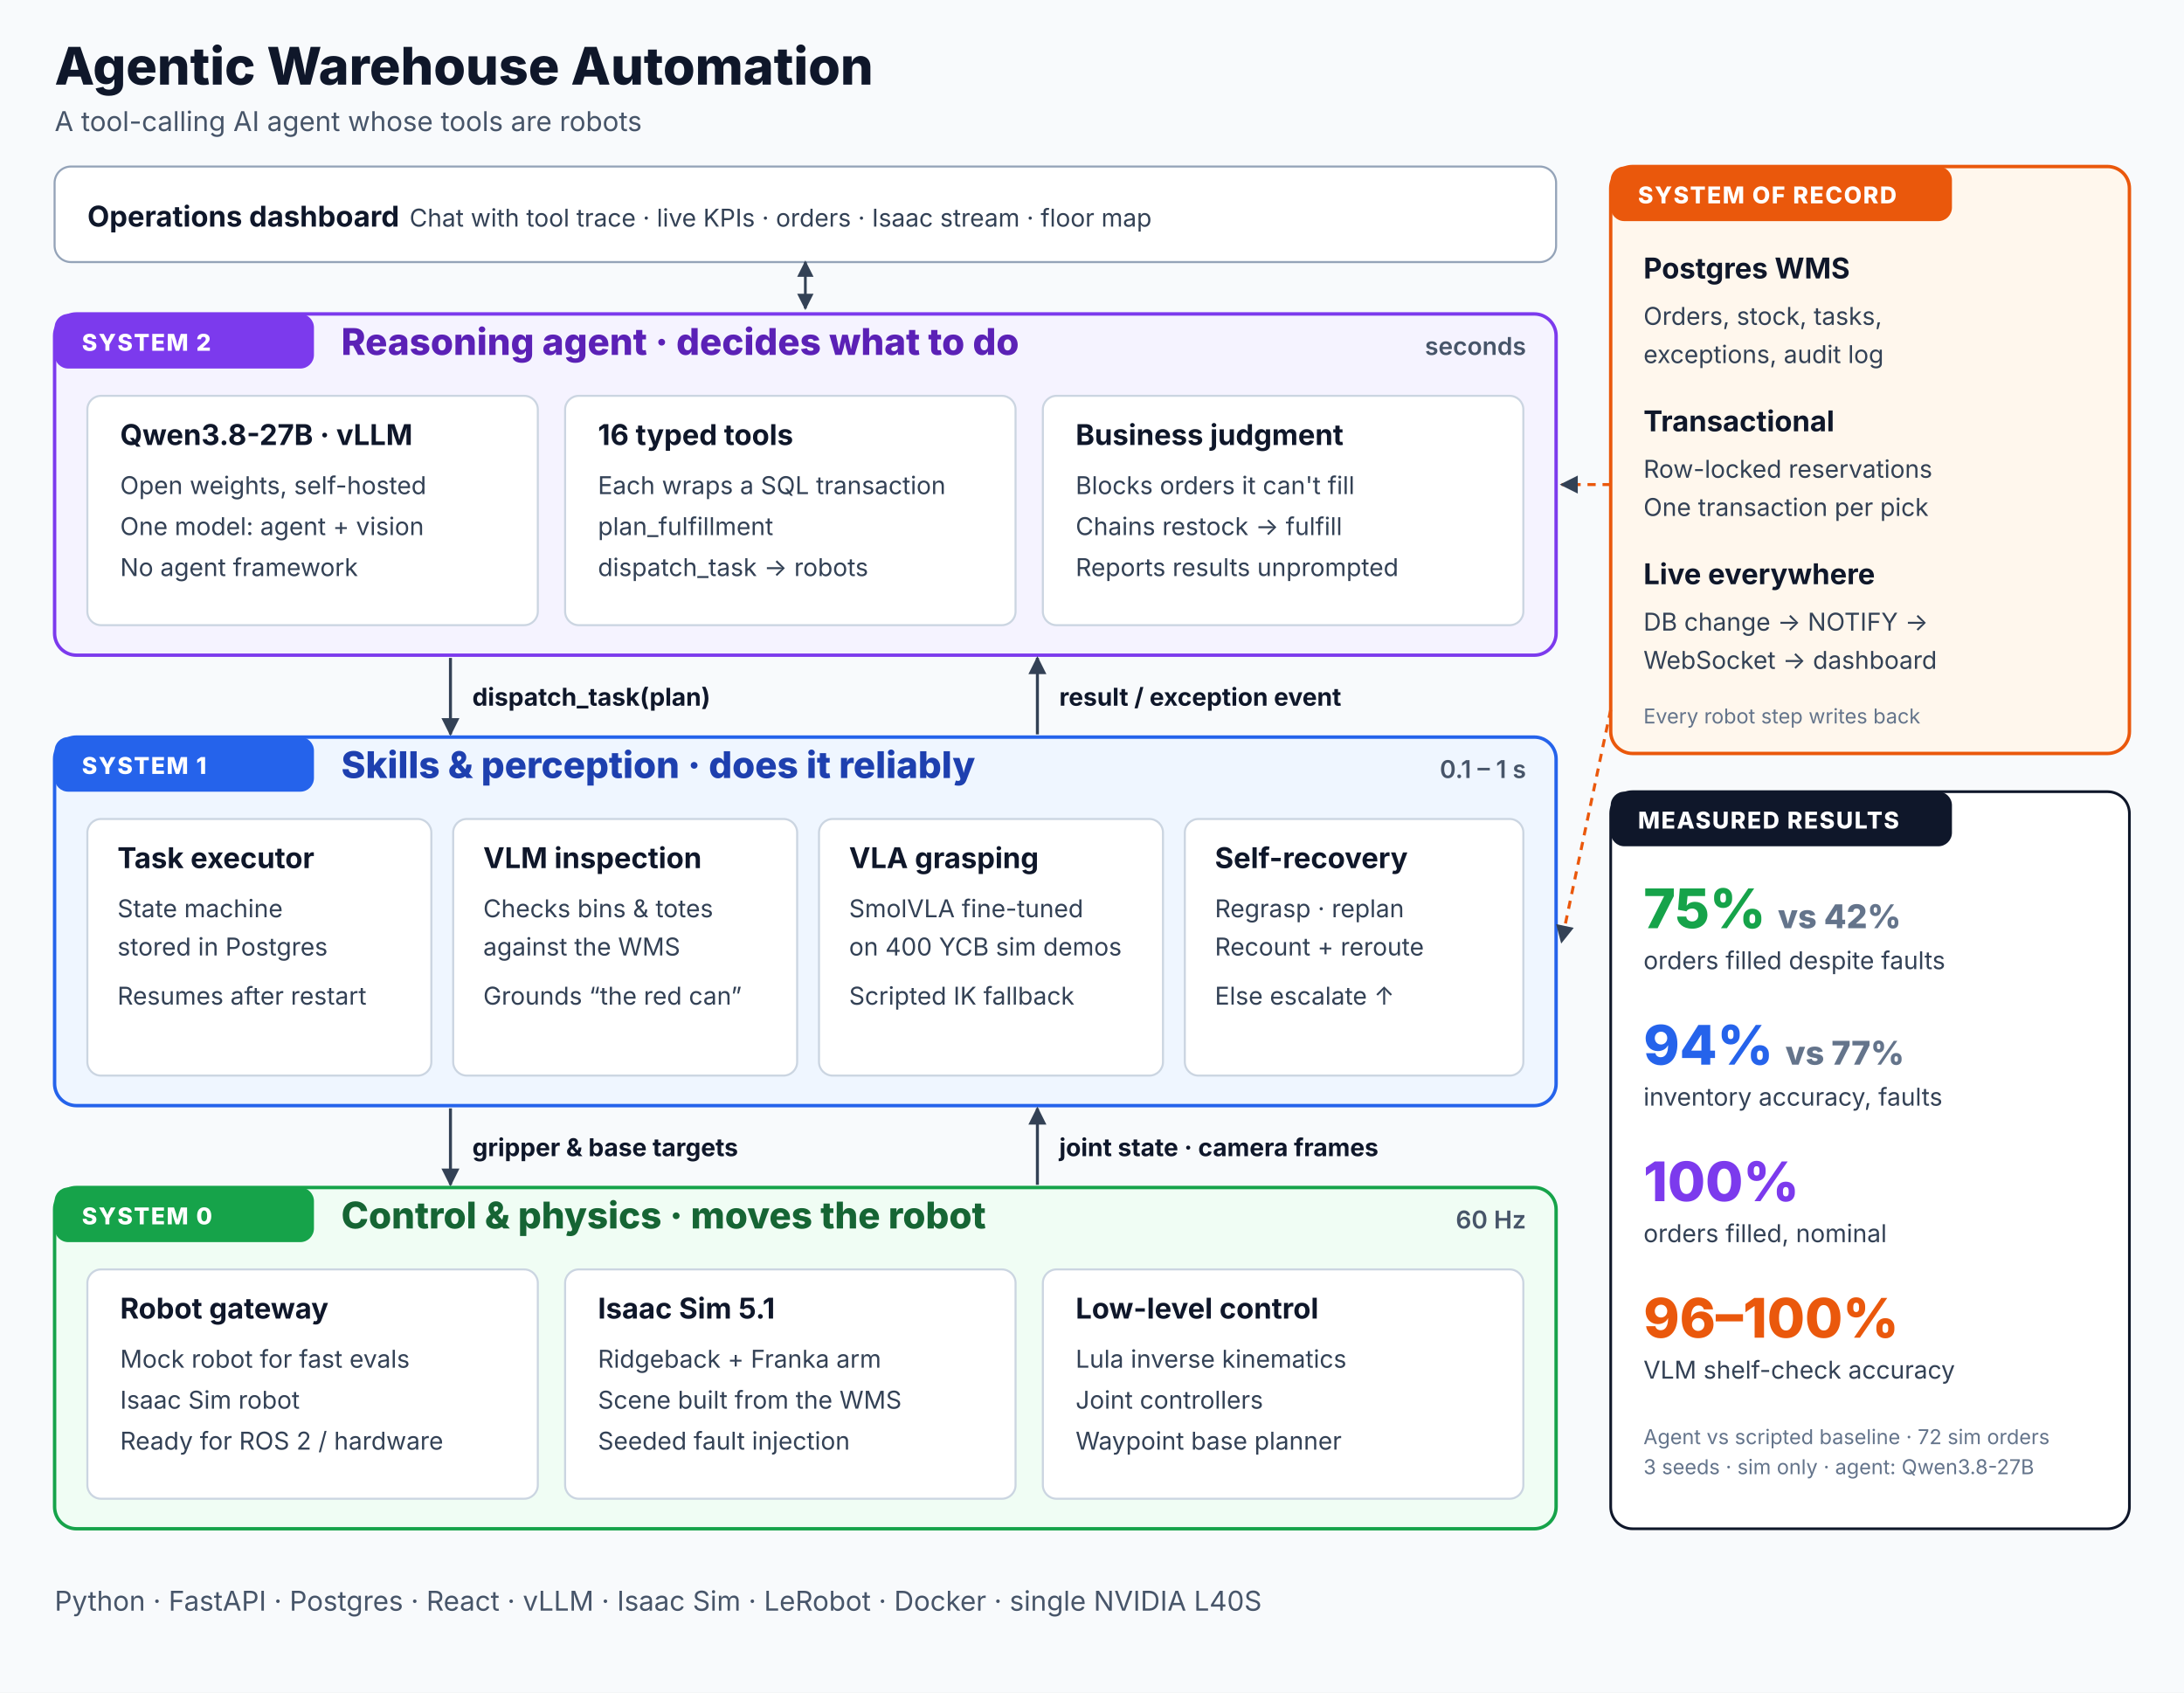
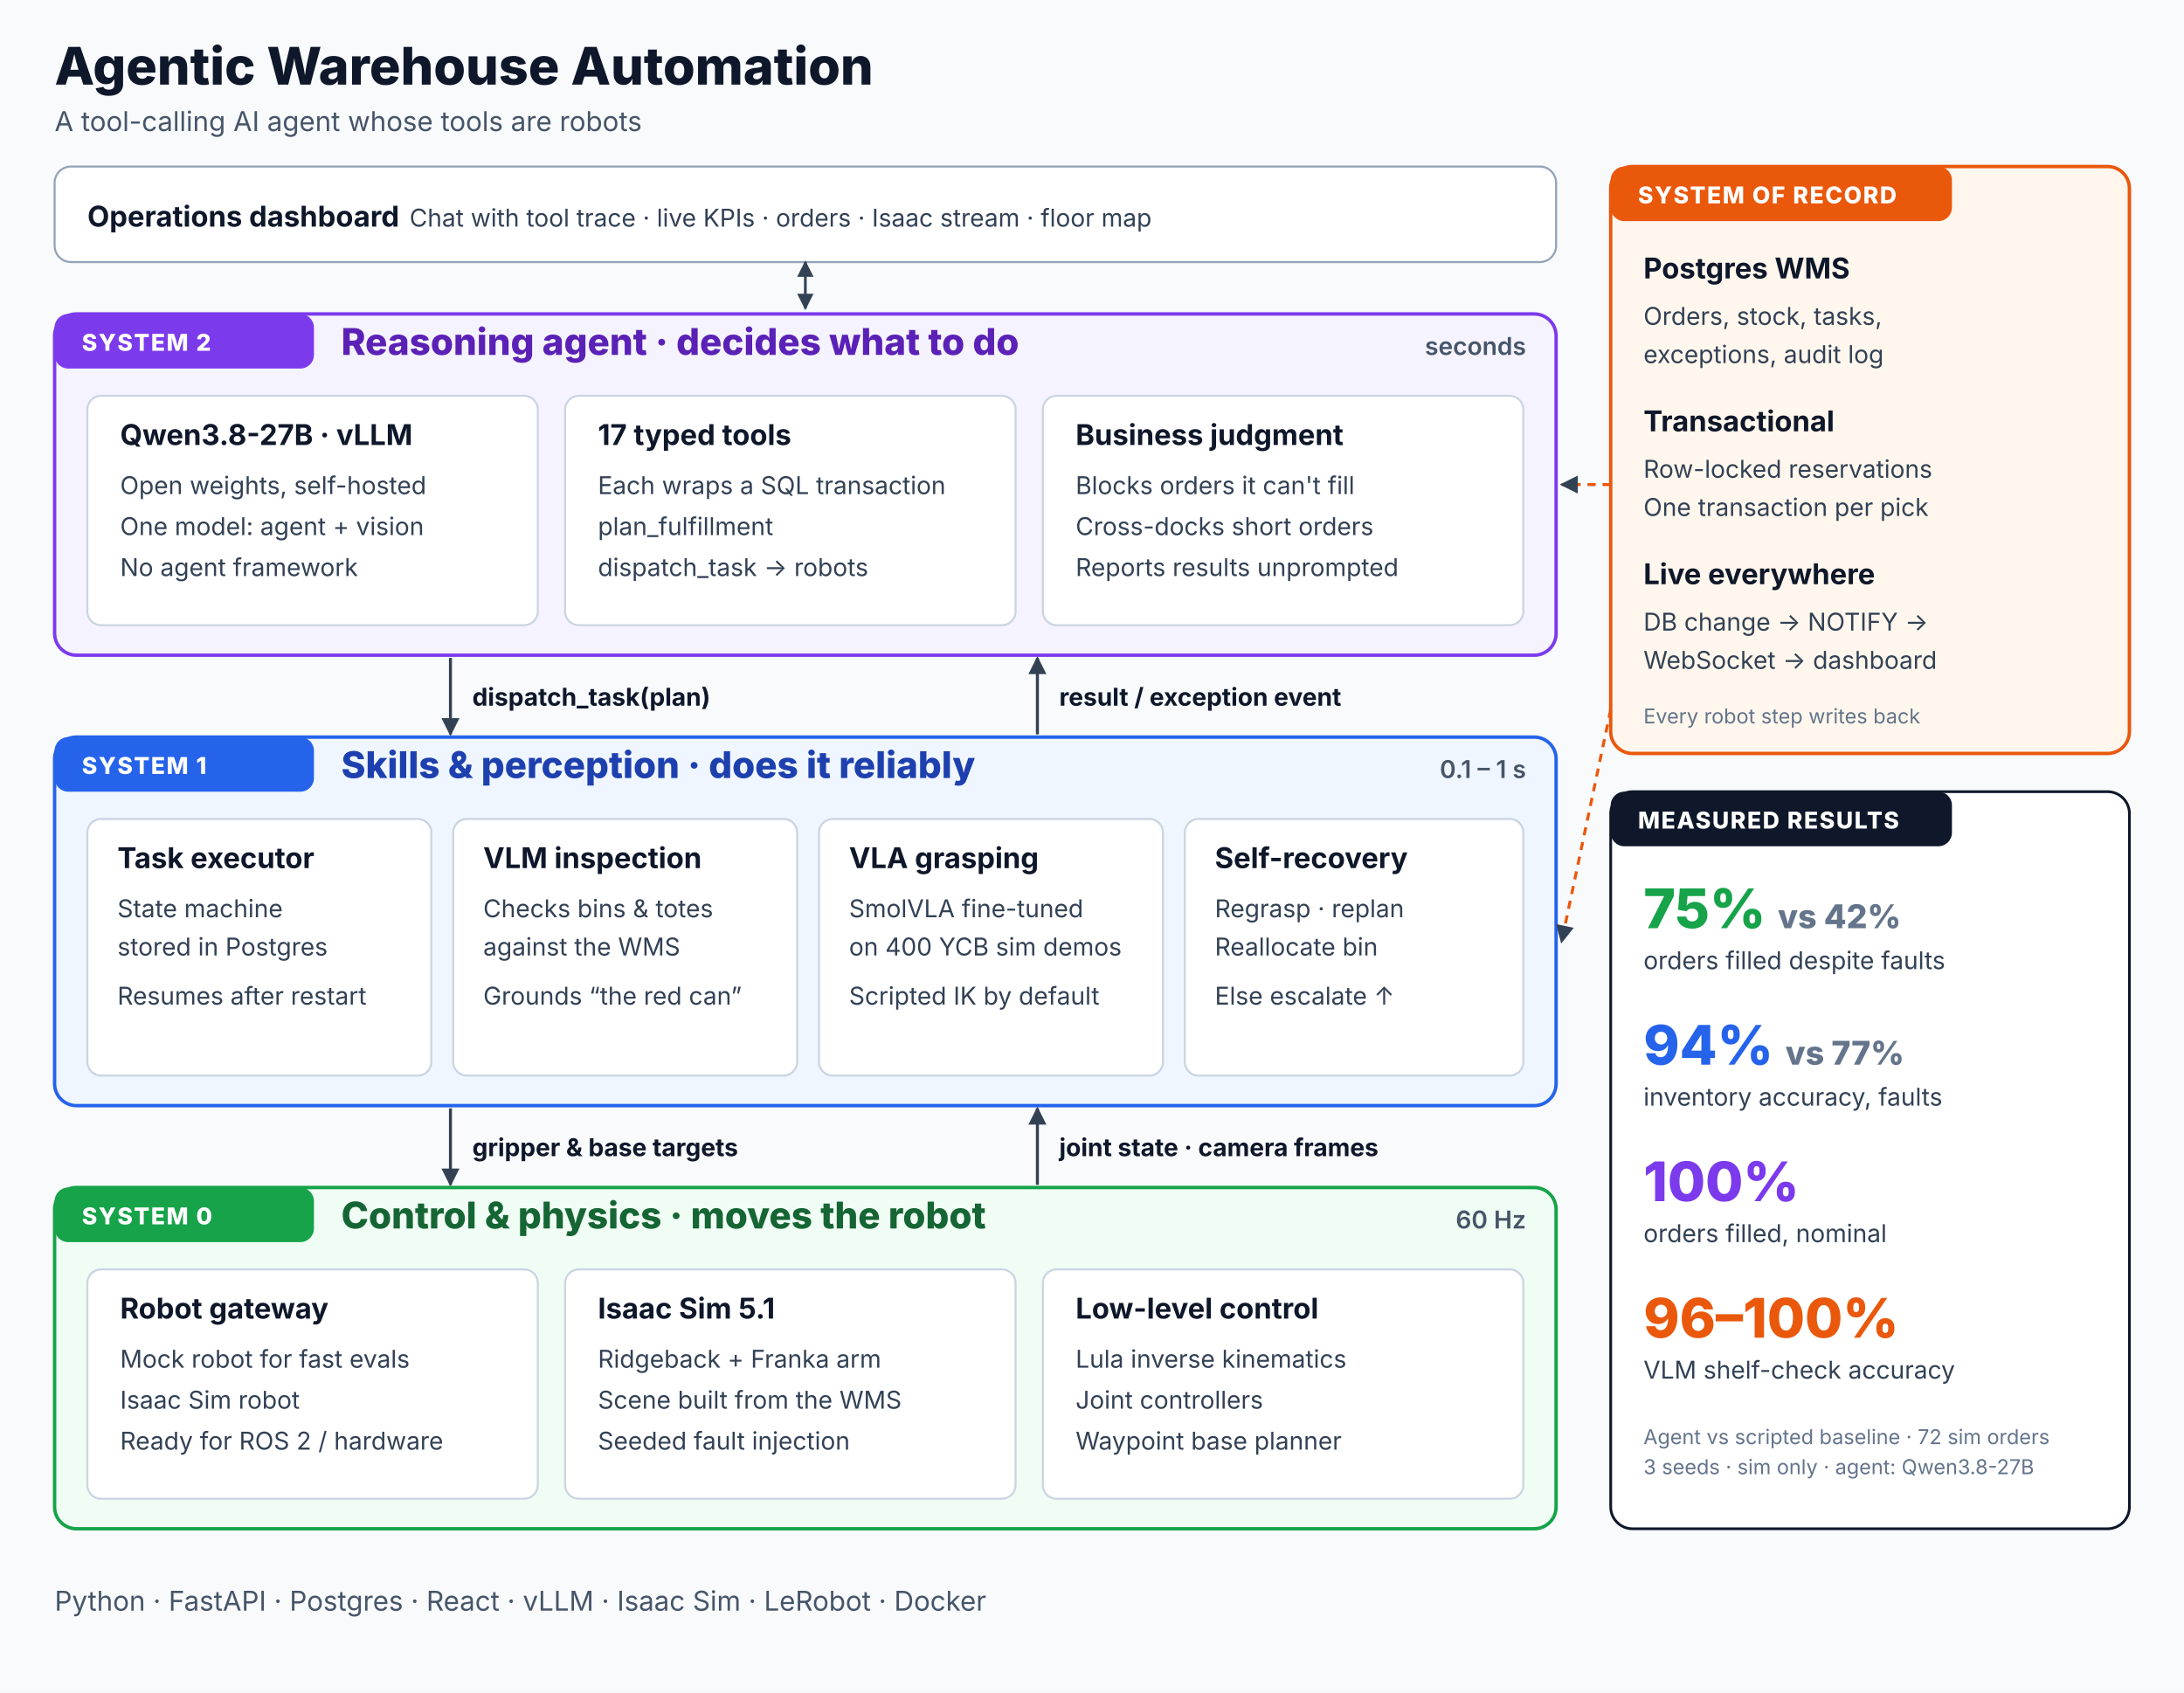
<svg xmlns="http://www.w3.org/2000/svg" viewBox="0 0 1600 1240" width="1600" height="1240" font-family="Inter, 'Segoe UI', Helvetica, Arial, sans-serif">
  <defs>
    <marker id="arrow" viewBox="0 0 10 10" refX="9" refY="5" markerWidth="6" markerHeight="6" orient="auto-start-reverse">
      <path d="M0,0 L10,5 L0,10 z" fill="#334155" />
    </marker>
    <style>
      .title{font-size:38px;font-weight:800;fill:#0f172a}
      .subtitle{font-size:20px;fill:#475569}
      .tag{font-size:17px;font-weight:800;fill:#fff;letter-spacing:1px}
      .layer{font-size:27px;font-weight:800}
      .speed{font-size:18px;font-weight:600;fill:#475569}
      .h{font-size:21px;font-weight:700;fill:#0f172a}
      .t{font-size:18px;fill:#334155}
      .flow{font-size:18px;font-weight:700;fill:#0f172a}
      .kpi{font-size:40px;font-weight:800}
      .kpil{font-size:18px;fill:#334155}
      .note{font-size:15px;fill:#64748b}
      .card{fill:#fff;stroke:#cbd5e1;stroke-width:1.5}
    </style>
  </defs>
  <rect width="1600" height="1240" fill="#f8fafc" />
  <text x="40" y="62" class="title">Agentic Warehouse Automation</text>
  <text x="40" y="96" class="subtitle">A tool-calling AI agent whose tools are robots</text>
  <rect x="40" y="122" width="1100" height="70" rx="12" fill="#fff" stroke="#94a3b8" stroke-width="1.5" />
  <text x="64" y="166" class="h">Operations dashboard</text>
  <text x="300" y="166" class="t">Chat with tool trace · live KPIs · orders · Isaac stream · floor map</text>
  <path d="M590,192 L590,226" stroke="#334155" stroke-width="2" marker-start="url(#arrow)" marker-end="url(#arrow)" />
  <rect x="40" y="230" width="1100" height="250" rx="16" fill="#f5f3ff" stroke="#7c3aed" stroke-width="2.5" />
  <rect x="40" y="230" width="190" height="40" rx="10" fill="#7c3aed" />
  <text x="60" y="257" class="tag">SYSTEM 2</text>
  <text x="250" y="260" class="layer" fill="#5b21b6">Reasoning agent · decides what to do</text>
  <text x="1118" y="260" class="speed" text-anchor="end">seconds</text>
  <rect x="64" y="290" width="330" height="168" rx="10" class="card" />
  <text x="88" y="326" class="h">Qwen3.8-27B · vLLM</text>
  <text x="88" y="362" class="t">Open weights, self-hosted</text>
  <text x="88" y="392" class="t">One model: agent + vision</text>
  <text x="88" y="422" class="t">No agent framework</text>
  <rect x="414" y="290" width="330" height="168" rx="10" class="card" />
-   <text x="438" y="326" class="h">16 typed tools</text>
+   <text x="438" y="326" class="h">17 typed tools</text>
  <text x="438" y="362" class="t">Each wraps a SQL transaction</text>
  <text x="438" y="392" class="t">plan_fulfillment</text>
  <text x="438" y="422" class="t">dispatch_task → robots</text>
  <rect x="764" y="290" width="352" height="168" rx="10" class="card" />
  <text x="788" y="326" class="h">Business judgment</text>
  <text x="788" y="362" class="t">Blocks orders it can't fill</text>
-   <text x="788" y="392" class="t">Chains restock → fulfill</text>
+   <text x="788" y="392" class="t">Cross-docks short orders</text>
  <text x="788" y="422" class="t">Reports results unprompted</text>
  <path d="M330,482 L330,538" stroke="#334155" stroke-width="2.2" marker-end="url(#arrow)" />
  <text x="346" y="517" class="flow">dispatch_task(plan)</text>
  <path d="M760,538 L760,482" stroke="#334155" stroke-width="2.2" marker-end="url(#arrow)" />
  <text x="776" y="517" class="flow">result / exception event</text>
  <rect x="40" y="540" width="1100" height="270" rx="16" fill="#eff6ff" stroke="#2563eb" stroke-width="2.5" />
  <rect x="40" y="540" width="190" height="40" rx="10" fill="#2563eb" />
  <text x="60" y="567" class="tag">SYSTEM 1</text>
  <text x="250" y="570" class="layer" fill="#1e40af">Skills &amp; perception · does it reliably</text>
  <text x="1118" y="570" class="speed" text-anchor="end">0.1 – 1 s</text>
  <rect x="64" y="600" width="252" height="188" rx="10" class="card" />
  <text x="86" y="636" class="h">Task executor</text>
  <text x="86" y="672" class="t">State machine</text>
  <text x="86" y="700" class="t">stored in Postgres</text>
  <text x="86" y="736" class="t">Resumes after restart</text>
  <rect x="332" y="600" width="252" height="188" rx="10" class="card" />
  <text x="354" y="636" class="h">VLM inspection</text>
  <text x="354" y="672" class="t">Checks bins &amp; totes</text>
  <text x="354" y="700" class="t">against the WMS</text>
  <text x="354" y="736" class="t">Grounds “the red can”</text>
  <rect x="600" y="600" width="252" height="188" rx="10" class="card" />
  <text x="622" y="636" class="h">VLA grasping</text>
  <text x="622" y="672" class="t">SmolVLA fine-tuned</text>
  <text x="622" y="700" class="t">on 400 YCB sim demos</text>
-   <text x="622" y="736" class="t">Scripted IK fallback</text>
+   <text x="622" y="736" class="t">Scripted IK by default</text>
  <rect x="868" y="600" width="248" height="188" rx="10" class="card" />
  <text x="890" y="636" class="h">Self-recovery</text>
  <text x="890" y="672" class="t">Regrasp · replan</text>
-   <text x="890" y="700" class="t">Recount + reroute</text>
+   <text x="890" y="700" class="t">Reallocate bin</text>
  <text x="890" y="736" class="t">Else escalate ↑</text>
  <path d="M330,812 L330,868" stroke="#334155" stroke-width="2.2" marker-end="url(#arrow)" />
  <text x="346" y="847" class="flow">gripper &amp; base targets</text>
  <path d="M760,868 L760,812" stroke="#334155" stroke-width="2.2" marker-end="url(#arrow)" />
  <text x="776" y="847" class="flow">joint state · camera frames</text>
  <rect x="40" y="870" width="1100" height="250" rx="16" fill="#f0fdf4" stroke="#16a34a" stroke-width="2.5" />
  <rect x="40" y="870" width="190" height="40" rx="10" fill="#16a34a" />
  <text x="60" y="897" class="tag">SYSTEM 0</text>
  <text x="250" y="900" class="layer" fill="#166534">Control &amp; physics · moves the robot</text>
  <text x="1118" y="900" class="speed" text-anchor="end">60 Hz</text>
  <rect x="64" y="930" width="330" height="168" rx="10" class="card" />
  <text x="88" y="966" class="h">Robot gateway</text>
  <text x="88" y="1002" class="t">Mock robot for fast evals</text>
  <text x="88" y="1032" class="t">Isaac Sim robot</text>
  <text x="88" y="1062" class="t">Ready for ROS 2 / hardware</text>
  <rect x="414" y="930" width="330" height="168" rx="10" class="card" />
  <text x="438" y="966" class="h">Isaac Sim 5.1</text>
  <text x="438" y="1002" class="t">Ridgeback + Franka arm</text>
  <text x="438" y="1032" class="t">Scene built from the WMS</text>
  <text x="438" y="1062" class="t">Seeded fault injection</text>
  <rect x="764" y="930" width="352" height="168" rx="10" class="card" />
  <text x="788" y="966" class="h">Low-level control</text>
  <text x="788" y="1002" class="t">Lula inverse kinematics</text>
  <text x="788" y="1032" class="t">Joint controllers</text>
  <text x="788" y="1062" class="t">Waypoint base planner</text>
  <rect x="1180" y="122" width="380" height="430" rx="16" fill="#fff7ed" stroke="#ea580c" stroke-width="2.5" />
  <rect x="1180" y="122" width="250" height="40" rx="10" fill="#ea580c" />
  <text x="1200" y="149" class="tag">SYSTEM OF RECORD</text>
  <text x="1204" y="204" class="h">Postgres WMS</text>
  <text x="1204" y="238" class="t">Orders, stock, tasks,</text>
  <text x="1204" y="266" class="t">exceptions, audit log</text>
  <text x="1204" y="316" class="h">Transactional</text>
  <text x="1204" y="350" class="t">Row-locked reservations</text>
  <text x="1204" y="378" class="t">One transaction per pick</text>
  <text x="1204" y="428" class="h">Live everywhere</text>
  <text x="1204" y="462" class="t">DB change → NOTIFY →</text>
  <text x="1204" y="490" class="t">WebSocket → dashboard</text>
  <text x="1204" y="530" class="note">Every robot step writes back</text>
  <path d="M1180,355 L1144,355" stroke="#ea580c" stroke-width="2.2" stroke-dasharray="6 5" marker-end="url(#arrow)" />
  <path d="M1180,520 L1144,690" stroke="#ea580c" stroke-width="2.2" stroke-dasharray="6 5" marker-end="url(#arrow)" />
  <rect x="1180" y="580" width="380" height="540" rx="16" fill="#fff" stroke="#0f172a" stroke-width="2" />
  <rect x="1180" y="580" width="250" height="40" rx="10" fill="#0f172a" />
  <text x="1200" y="607" class="tag">MEASURED RESULTS</text>
  <text x="1204" y="680" class="kpi" fill="#16a34a">75% <tspan font-size="24" fill="#64748b">vs 42%</tspan>
  </text>
  <text x="1204" y="710" class="kpil">orders filled despite faults</text>
  <text x="1204" y="780" class="kpi" fill="#2563eb">94% <tspan font-size="24" fill="#64748b">vs 77%</tspan>
  </text>
  <text x="1204" y="810" class="kpil">inventory accuracy, faults</text>
  <text x="1204" y="880" class="kpi" fill="#7c3aed">100%</text>
  <text x="1204" y="910" class="kpil">orders filled, nominal</text>
  <text x="1204" y="980" class="kpi" fill="#ea580c">96–100%</text>
  <text x="1204" y="1010" class="kpil">VLM shelf-check accuracy</text>
  <text x="1204" y="1058" class="note">Agent vs scripted baseline · 72 sim orders</text>
  <text x="1204" y="1080" class="note">3 seeds · sim only · agent: Qwen3.8-27B</text>
-   <text x="40" y="1180" class="subtitle">Python · FastAPI · Postgres · React · vLLM · Isaac Sim · LeRobot · Docker · single NVIDIA L40S</text>
+   <text x="40" y="1180" class="subtitle">Python · FastAPI · Postgres · React · vLLM · Isaac Sim · LeRobot · Docker</text>
</svg>
